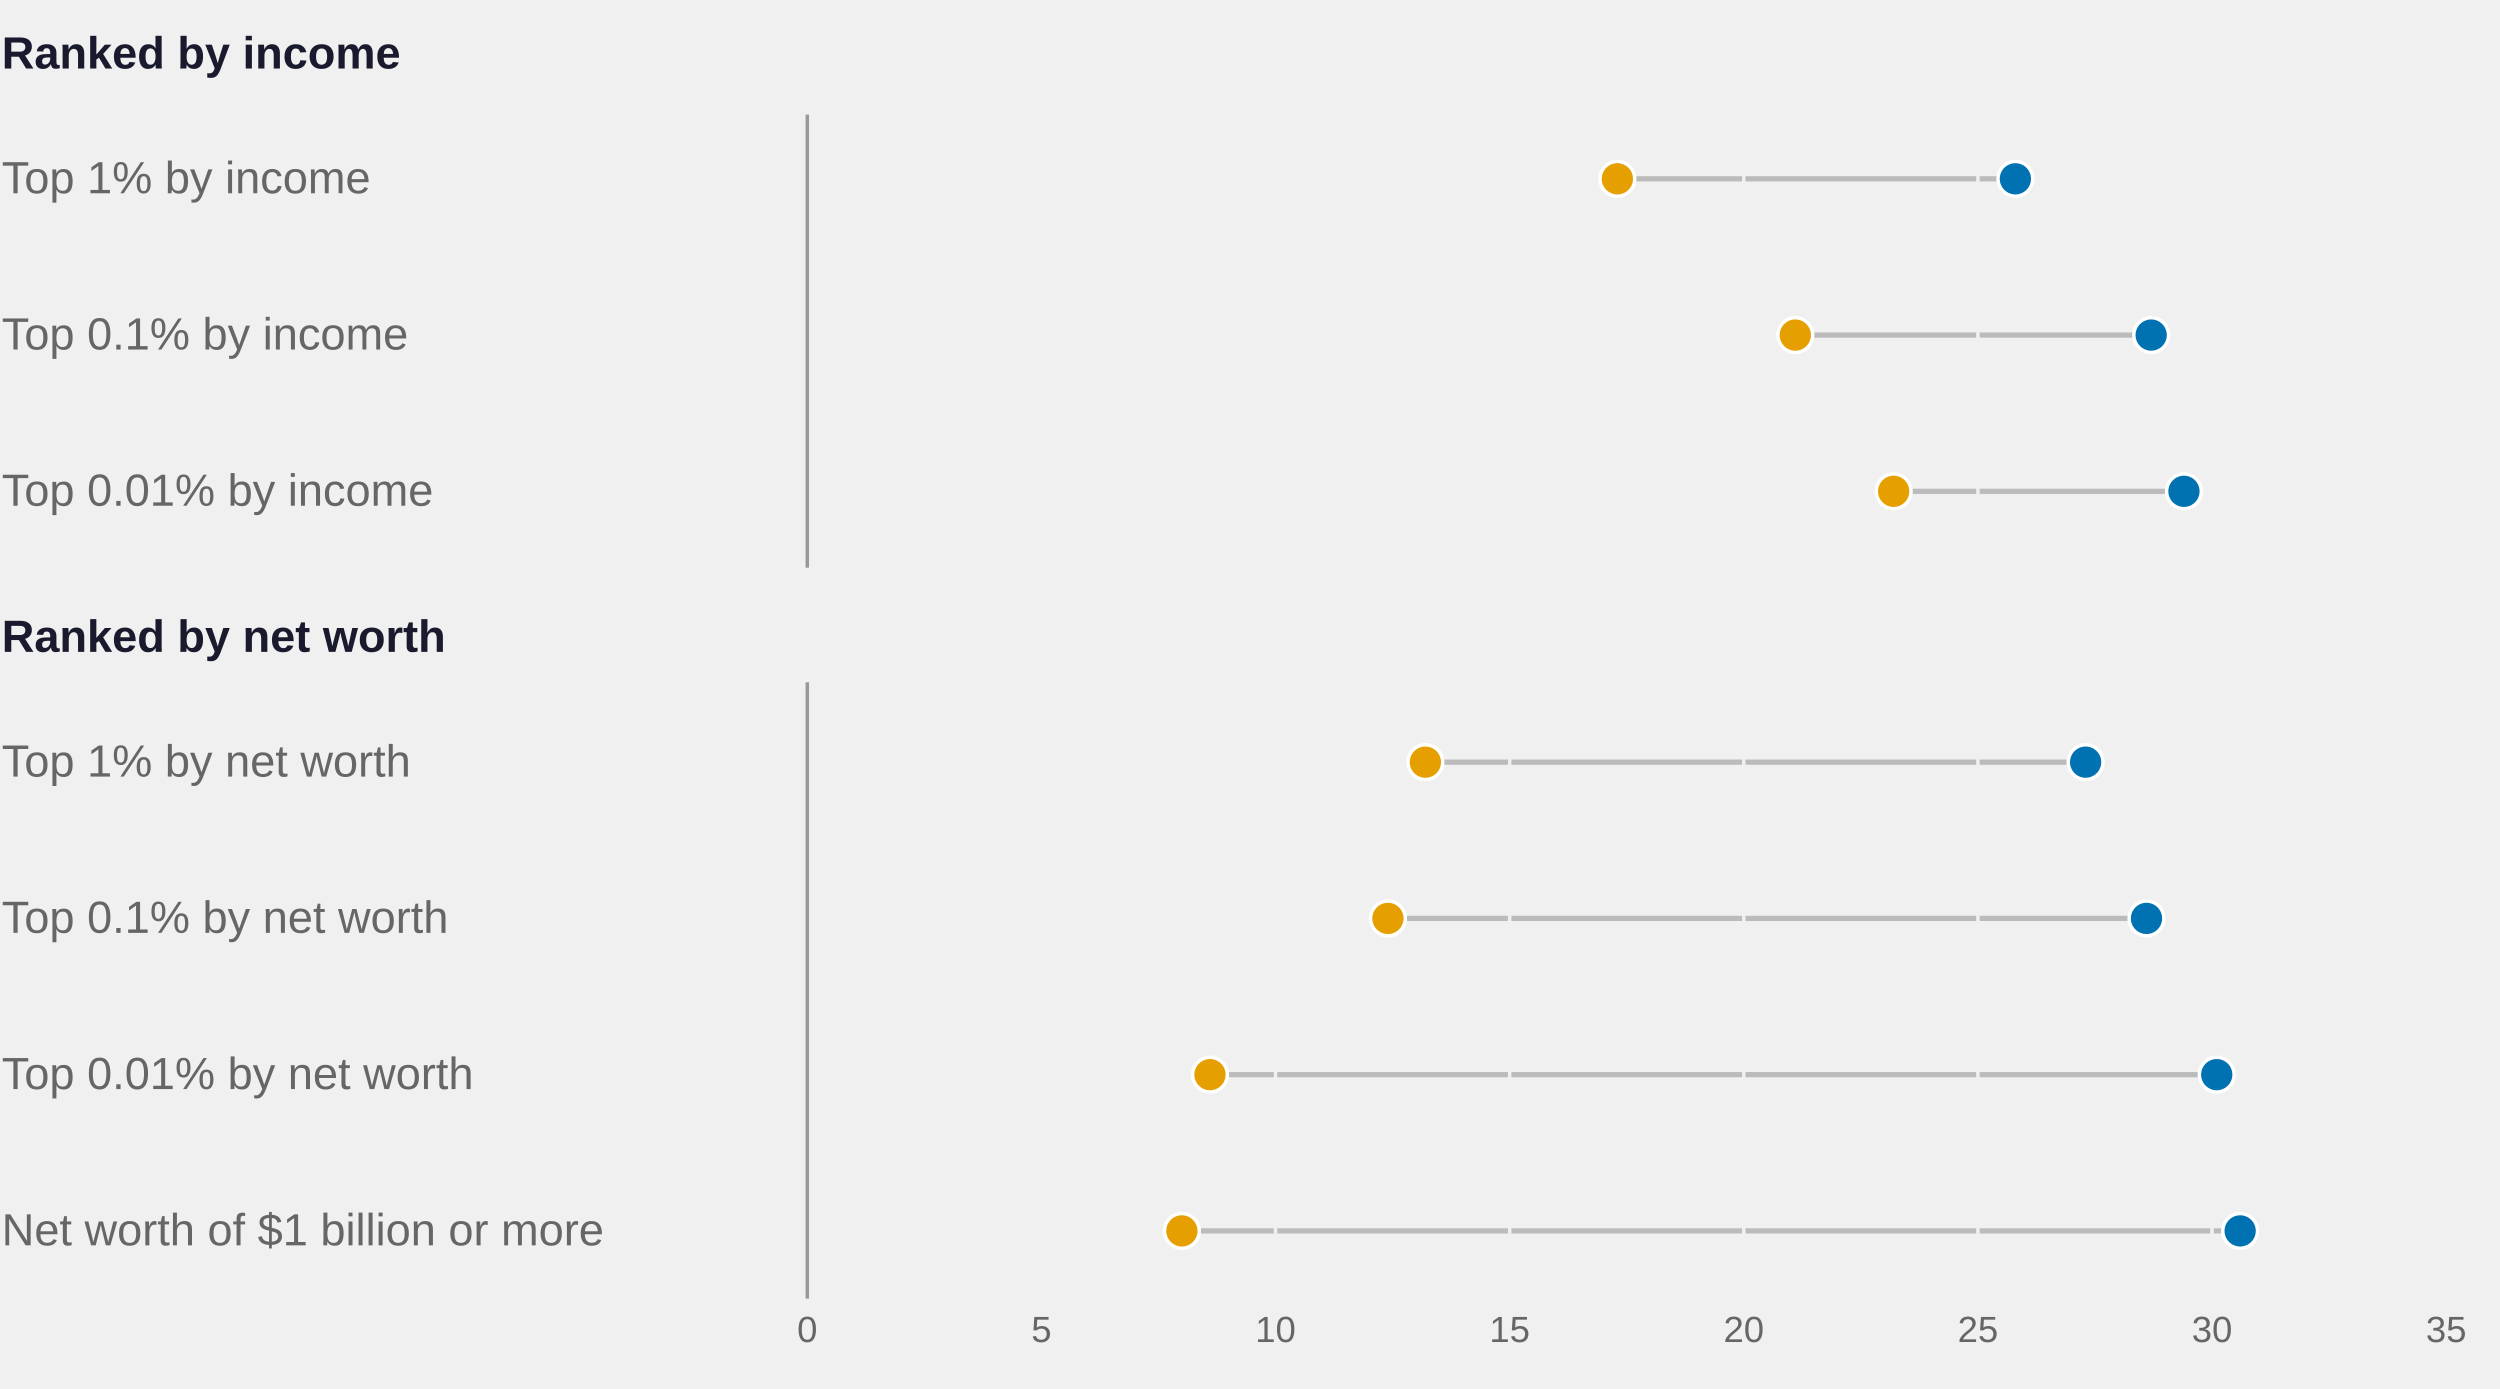
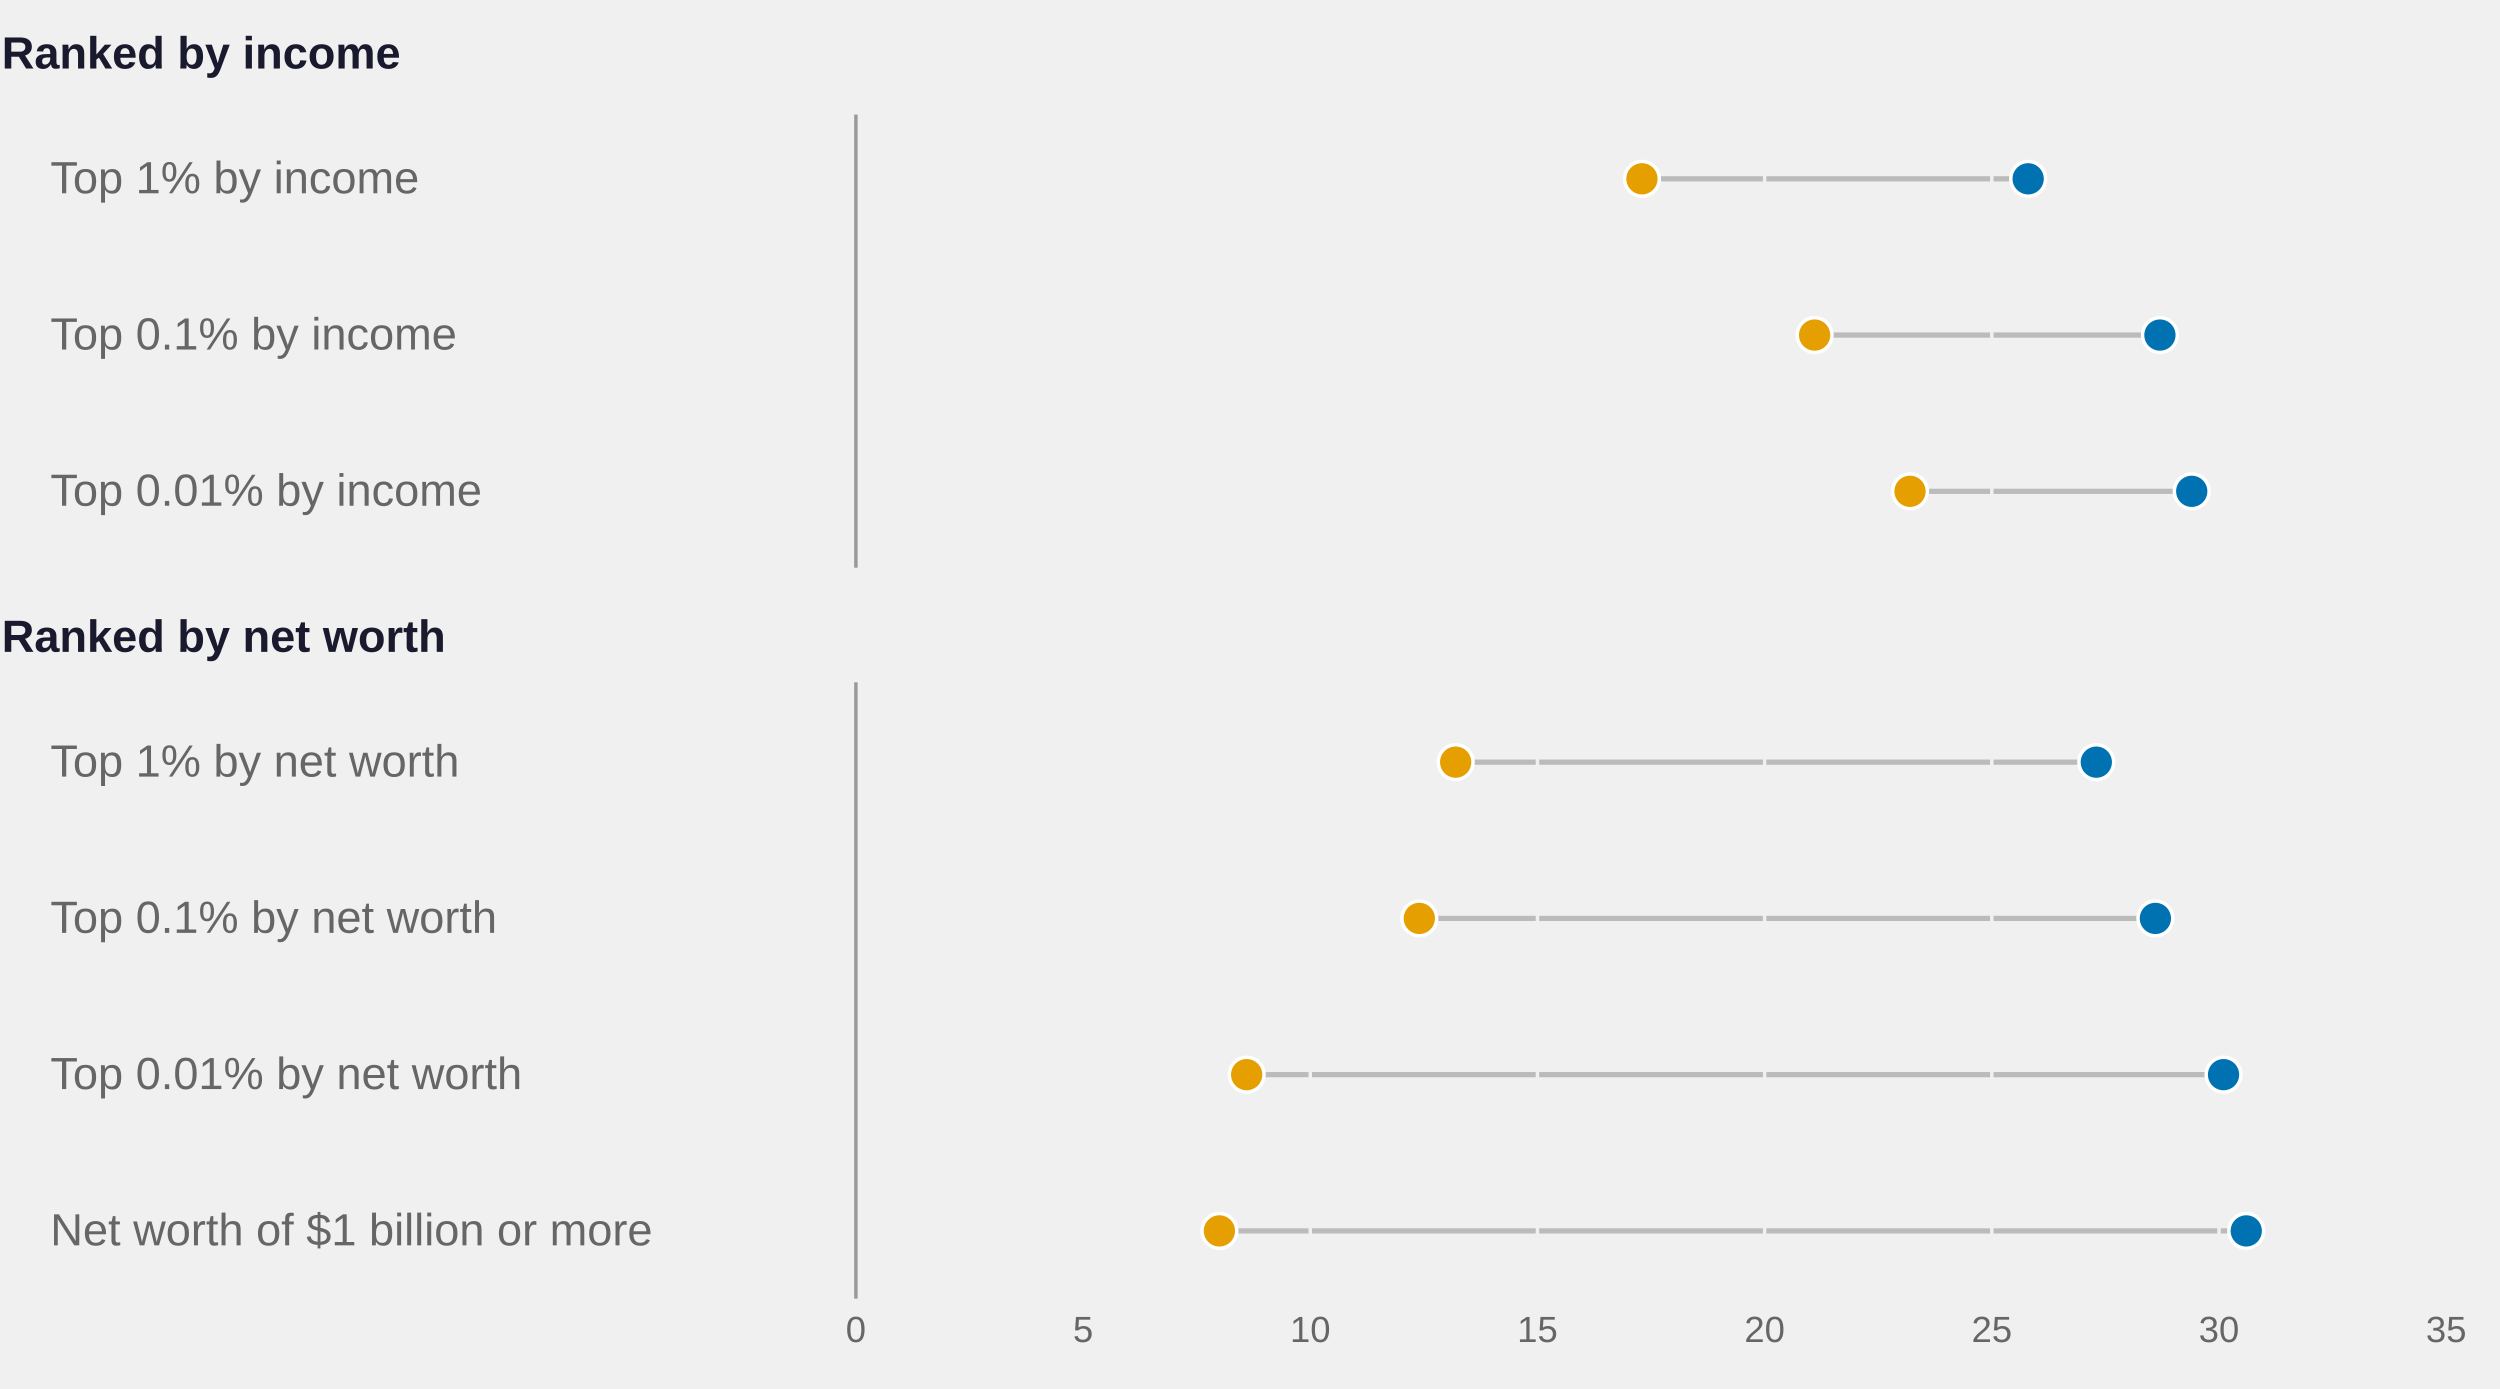
- <svg class="tblchart" fill="currentColor" font-family="system-ui, sans-serif" font-size="10" text-anchor="middle" width="720" height="400" viewBox="0 0 720 400" style="background: transparent; color: rgb(74, 74, 74); font-family: Figtree, &quot;Source Sans 3&quot;, system-ui, -apple-system, &quot;Segoe UI&quot;, Arial, sans-serif; font-size: 10.5px; overflow: visible;" data-margin-left="232" data-margin-right="16" data-margin-top="33" data-margin-bottom="26">
+ <svg class="tblchart" fill="currentColor" font-family="system-ui, sans-serif" font-size="10" text-anchor="middle" width="720" height="400" viewBox="0 0 720 400" style="background: transparent; color: rgb(74, 74, 74); font-family: Figtree, &quot;Source Sans 3&quot;, system-ui, -apple-system, &quot;Segoe UI&quot;, Arial, sans-serif; font-size: 10.5px; overflow: visible;" data-margin-left="246" data-margin-right="16" data-margin-top="33" data-margin-bottom="26">
  <style>:where(.tblchart) {
  --plot-background: white;
  display: block;
  height: auto;
  height: intrinsic;
  max-width: 100%;
}
:where(.tblchart text),
:where(.tblchart tspan) {
  white-space: pre;
}</style>
  <g aria-label="rule" transform="translate(0,18.5)">
    <g class="tbl-dumbbell-connector" stroke="#BBBBBB" stroke-width="1.5" transform="translate(0,0)">
-       <line x1="465.303" x2="579.931" y1="33" y2="33" />
+       <line x1="472.383" x2="583.611" y1="33" y2="33" />
    </g>
    <g class="tbl-dumbbell-connector" stroke="#BBBBBB" stroke-width="1.5" transform="translate(0,45)">
-       <line x1="516.549" x2="619.04" y1="33" y2="33" />
+       <line x1="522.109" x2="621.56" y1="33" y2="33" />
    </g>
    <g class="tbl-dumbbell-connector" stroke="#BBBBBB" stroke-width="1.5" transform="translate(0,90)">
-       <line x1="544.869" x2="628.48" y1="33" y2="33" />
+       <line x1="549.589" x2="630.72" y1="33" y2="33" />
    </g>
    <g class="tbl-dumbbell-connector" stroke="#BBBBBB" stroke-width="1.5" transform="translate(0,168)">
-       <line x1="410.011" x2="600.16" y1="33" y2="33" />
+       <line x1="418.731" x2="603.24" y1="33" y2="33" />
    </g>
    <g class="tbl-dumbbell-connector" stroke="#BBBBBB" stroke-width="1.5" transform="translate(0,213)">
-       <line x1="399.223" x2="617.691" y1="33" y2="33" />
+       <line x1="408.263" x2="620.251" y1="33" y2="33" />
    </g>
    <g class="tbl-dumbbell-connector" stroke="#BBBBBB" stroke-width="1.5" transform="translate(0,258)">
-       <line x1="347.977" x2="637.92" y1="33" y2="33" />
+       <line x1="358.537" x2="639.88" y1="33" y2="33" />
    </g>
    <g class="tbl-dumbbell-connector" stroke="#BBBBBB" stroke-width="1.5" transform="translate(0,303)">
-       <line x1="339.886" x2="644.663" y1="33" y2="33" />
+       <line x1="350.686" x2="646.423" y1="33" y2="33" />
    </g>
  </g>
  <g aria-label="rule" transform="translate(0.5,0)">
    <g class="tbl-gridline" stroke="#F0F0F0" transform="translate(0,0)">
-       <line x1="299.429" x2="299.429" y1="25" y2="163.5" />
-       <line x1="299.429" x2="299.429" y1="196.5" y2="374" />
-       <line x1="366.857" x2="366.857" y1="25" y2="163.5" />
-       <line x1="366.857" x2="366.857" y1="196.5" y2="374" />
-       <line x1="434.286" x2="434.286" y1="25" y2="163.5" />
-       <line x1="434.286" x2="434.286" y1="196.5" y2="374" />
-       <line x1="501.714" x2="501.714" y1="25" y2="163.5" />
-       <line x1="501.714" x2="501.714" y1="196.5" y2="374" />
-       <line x1="569.143" x2="569.143" y1="25" y2="163.5" />
-       <line x1="569.143" x2="569.143" y1="196.5" y2="374" />
-       <line x1="636.571" x2="636.571" y1="25" y2="163.5" />
-       <line x1="636.571" x2="636.571" y1="196.5" y2="374" />
+       <line x1="311.429" x2="311.429" y1="25" y2="163.5" />
+       <line x1="311.429" x2="311.429" y1="196.5" y2="374" />
+       <line x1="376.857" x2="376.857" y1="25" y2="163.5" />
+       <line x1="376.857" x2="376.857" y1="196.5" y2="374" />
+       <line x1="442.286" x2="442.286" y1="25" y2="163.5" />
+       <line x1="442.286" x2="442.286" y1="196.5" y2="374" />
+       <line x1="507.714" x2="507.714" y1="25" y2="163.5" />
+       <line x1="507.714" x2="507.714" y1="196.5" y2="374" />
+       <line x1="573.143" x2="573.143" y1="25" y2="163.5" />
+       <line x1="573.143" x2="573.143" y1="196.5" y2="374" />
+       <line x1="638.571" x2="638.571" y1="25" y2="163.5" />
+       <line x1="638.571" x2="638.571" y1="196.5" y2="374" />
      <line x1="704" x2="704" y1="25" y2="163.5" />
      <line x1="704" x2="704" y1="196.5" y2="374" />
    </g>
  </g>
  <g aria-label="text" transform="translate(0.5,12.5)">
    <g class="tbl-x-tick-label" fill="#666666" font-size="10.5" font-weight="500" transform="translate(0,305)">
-       <text transform="translate(232,69)">0</text>
-       <text transform="translate(299.4286,69)">5</text>
-       <text transform="translate(366.8571,69)">10</text>
-       <text transform="translate(434.2857,69)">15</text>
-       <text transform="translate(501.7143,69)">20</text>
-       <text transform="translate(569.1429,69)">25</text>
-       <text transform="translate(636.5714,69)">30</text>
+       <text transform="translate(246,69)">0</text>
+       <text transform="translate(311.4286,69)">5</text>
+       <text transform="translate(376.8571,69)">10</text>
+       <text transform="translate(442.2857,69)">15</text>
+       <text transform="translate(507.7143,69)">20</text>
+       <text transform="translate(573.1429,69)">25</text>
+       <text transform="translate(638.5714,69)">30</text>
      <text transform="translate(704,69)">35</text>
    </g>
  </g>
  <g aria-label="text" transform="translate(-231.5,0.5)">
    <g class="tbl-cat-label" fill="#666666" text-anchor="start" font-size="13" font-weight="500" transform="translate(0,0)">
-       <text y="0.32em" transform="translate(232,51)" data-category="Top 1% by income">Top 1% by income</text>
+       <text y="0.32em" transform="translate(246,51)" data-category="Top 1% by income">Top 1% by income</text>
    </g>
    <g class="tbl-cat-label" fill="#666666" text-anchor="start" font-size="13" font-weight="500" transform="translate(0,45)">
-       <text y="0.32em" transform="translate(232,51)" data-category="Top 0.1% by income">Top 0.1% by income</text>
+       <text y="0.32em" transform="translate(246,51)" data-category="Top 0.1% by income">Top 0.1% by income</text>
    </g>
    <g class="tbl-cat-label" fill="#666666" text-anchor="start" font-size="13" font-weight="500" transform="translate(0,90)">
-       <text y="0.32em" transform="translate(232,51)" data-category="Top 0.01% by income">Top 0.01% by income</text>
+       <text y="0.32em" transform="translate(246,51)" data-category="Top 0.01% by income">Top 0.01% by income</text>
    </g>
    <g class="tbl-cat-label" fill="#666666" text-anchor="start" font-size="13" font-weight="500" transform="translate(0,168)">
-       <text y="0.32em" transform="translate(232,51)" data-category="Top 1% by net worth">Top 1% by net worth</text>
+       <text y="0.32em" transform="translate(246,51)" data-category="Top 1% by net worth">Top 1% by net worth</text>
    </g>
    <g class="tbl-cat-label" fill="#666666" text-anchor="start" font-size="13" font-weight="500" transform="translate(0,213)">
-       <text y="0.32em" transform="translate(232,51)" data-category="Top 0.1% by net worth">Top 0.1% by net worth</text>
+       <text y="0.32em" transform="translate(246,51)" data-category="Top 0.1% by net worth">Top 0.1% by net worth</text>
    </g>
    <g class="tbl-cat-label" fill="#666666" text-anchor="start" font-size="13" font-weight="500" transform="translate(0,258)">
-       <text y="0.32em" transform="translate(232,51)" data-category="Top 0.01% by net worth">Top 0.01% by net worth</text>
+       <text y="0.32em" transform="translate(246,51)" data-category="Top 0.01% by net worth">Top 0.01% by net worth</text>
    </g>
    <g class="tbl-cat-label" fill="#666666" text-anchor="start" font-size="13" font-weight="500" transform="translate(0,303)">
-       <text y="0.32em" transform="translate(232,51)" data-category="Net worth of $1 billion or more">Net worth of $1 billion or more</text>
+       <text y="0.32em" transform="translate(246,51)" data-category="Net worth of $1 billion or more">Net worth of $1 billion or more</text>
    </g>
  </g>
-   <g aria-label="text" transform="translate(-231.5,-22.5)">
+   <g aria-label="text" transform="translate(-245.5,-22.5)">
    <g fill="#1A1A2E" text-anchor="start" font-size="13" font-weight="700" transform="translate(0,168)">
-       <text y="0.71em" transform="translate(232,33)">Ranked by net worth</text>
+       <text y="0.71em" transform="translate(246,33)">Ranked by net worth</text>
    </g>
  </g>
-   <g aria-label="text" transform="translate(-231.5,-22.5)">
+   <g aria-label="text" transform="translate(-245.5,-22.5)">
    <g fill="#1A1A2E" text-anchor="start" font-size="13" font-weight="700" transform="translate(0,0)">
-       <text y="0.71em" transform="translate(232,33)">Ranked by income</text>
+       <text y="0.71em" transform="translate(246,33)">Ranked by income</text>
    </g>
  </g>
  <g aria-label="rule" transform="translate(0.5,0)">
    <g class="tbl-zero-baseline" stroke="#999999" transform="translate(0,0)">
-       <line x1="232" x2="232" y1="33" y2="163.5" />
-       <line x1="232" x2="232" y1="196.5" y2="374" />
+       <line x1="246" x2="246" y1="33" y2="163.5" />
+       <line x1="246" x2="246" y1="196.5" y2="374" />
    </g>
  </g>
  <g aria-label="dot" transform="translate(0.5,18.5)">
    <g transform="translate(0,0)">
-       <circle cx="579.931" cy="33" r="5" fill="#0072B2" stroke="#FFFFFF" stroke-width="1" data-series="Cash income" data-category="Top 1% by income" />
-       <circle cx="465.303" cy="33" r="5" fill="#E69F00" stroke="#FFFFFF" stroke-width="1" data-series="Accrual income" data-category="Top 1% by income" />
+       <circle cx="583.611" cy="33" r="5" fill="#0072B2" stroke="#FFFFFF" stroke-width="1" data-series="Cash income" data-category="Top 1% by income" />
+       <circle cx="472.383" cy="33" r="5" fill="#E69F00" stroke="#FFFFFF" stroke-width="1" data-series="Accrual income" data-category="Top 1% by income" />
    </g>
    <g transform="translate(0,45)">
-       <circle cx="619.04" cy="33" r="5" fill="#0072B2" stroke="#FFFFFF" stroke-width="1" data-series="Cash income" data-category="Top 0.1% by income" />
-       <circle cx="516.549" cy="33" r="5" fill="#E69F00" stroke="#FFFFFF" stroke-width="1" data-series="Accrual income" data-category="Top 0.1% by income" />
+       <circle cx="621.56" cy="33" r="5" fill="#0072B2" stroke="#FFFFFF" stroke-width="1" data-series="Cash income" data-category="Top 0.1% by income" />
+       <circle cx="522.109" cy="33" r="5" fill="#E69F00" stroke="#FFFFFF" stroke-width="1" data-series="Accrual income" data-category="Top 0.1% by income" />
    </g>
    <g transform="translate(0,90)">
-       <circle cx="628.48" cy="33" r="5" fill="#0072B2" stroke="#FFFFFF" stroke-width="1" data-series="Cash income" data-category="Top 0.01% by income" />
-       <circle cx="544.869" cy="33" r="5" fill="#E69F00" stroke="#FFFFFF" stroke-width="1" data-series="Accrual income" data-category="Top 0.01% by income" />
+       <circle cx="630.72" cy="33" r="5" fill="#0072B2" stroke="#FFFFFF" stroke-width="1" data-series="Cash income" data-category="Top 0.01% by income" />
+       <circle cx="549.589" cy="33" r="5" fill="#E69F00" stroke="#FFFFFF" stroke-width="1" data-series="Accrual income" data-category="Top 0.01% by income" />
    </g>
    <g transform="translate(0,168)">
-       <circle cx="600.16" cy="33" r="5" fill="#0072B2" stroke="#FFFFFF" stroke-width="1" data-series="Cash income" data-category="Top 1% by net worth" />
-       <circle cx="410.011" cy="33" r="5" fill="#E69F00" stroke="#FFFFFF" stroke-width="1" data-series="Accrual income" data-category="Top 1% by net worth" />
+       <circle cx="603.24" cy="33" r="5" fill="#0072B2" stroke="#FFFFFF" stroke-width="1" data-series="Cash income" data-category="Top 1% by net worth" />
+       <circle cx="418.731" cy="33" r="5" fill="#E69F00" stroke="#FFFFFF" stroke-width="1" data-series="Accrual income" data-category="Top 1% by net worth" />
    </g>
    <g transform="translate(0,213)">
-       <circle cx="617.691" cy="33" r="5" fill="#0072B2" stroke="#FFFFFF" stroke-width="1" data-series="Cash income" data-category="Top 0.1% by net worth" />
-       <circle cx="399.223" cy="33" r="5" fill="#E69F00" stroke="#FFFFFF" stroke-width="1" data-series="Accrual income" data-category="Top 0.1% by net worth" />
+       <circle cx="620.251" cy="33" r="5" fill="#0072B2" stroke="#FFFFFF" stroke-width="1" data-series="Cash income" data-category="Top 0.1% by net worth" />
+       <circle cx="408.263" cy="33" r="5" fill="#E69F00" stroke="#FFFFFF" stroke-width="1" data-series="Accrual income" data-category="Top 0.1% by net worth" />
    </g>
    <g transform="translate(0,258)">
-       <circle cx="637.92" cy="33" r="5" fill="#0072B2" stroke="#FFFFFF" stroke-width="1" data-series="Cash income" data-category="Top 0.01% by net worth" />
-       <circle cx="347.977" cy="33" r="5" fill="#E69F00" stroke="#FFFFFF" stroke-width="1" data-series="Accrual income" data-category="Top 0.01% by net worth" />
+       <circle cx="639.88" cy="33" r="5" fill="#0072B2" stroke="#FFFFFF" stroke-width="1" data-series="Cash income" data-category="Top 0.01% by net worth" />
+       <circle cx="358.537" cy="33" r="5" fill="#E69F00" stroke="#FFFFFF" stroke-width="1" data-series="Accrual income" data-category="Top 0.01% by net worth" />
    </g>
    <g transform="translate(0,303)">
-       <circle cx="644.663" cy="33" r="5" fill="#0072B2" stroke="#FFFFFF" stroke-width="1" data-series="Cash income" data-category="Net worth of $1 billion or more" />
-       <circle cx="339.886" cy="33" r="5" fill="#E69F00" stroke="#FFFFFF" stroke-width="1" data-series="Accrual income" data-category="Net worth of $1 billion or more" />
+       <circle cx="646.423" cy="33" r="5" fill="#0072B2" stroke="#FFFFFF" stroke-width="1" data-series="Cash income" data-category="Net worth of $1 billion or more" />
+       <circle cx="350.686" cy="33" r="5" fill="#E69F00" stroke="#FFFFFF" stroke-width="1" data-series="Accrual income" data-category="Net worth of $1 billion or more" />
    </g>
  </g>
</svg>
